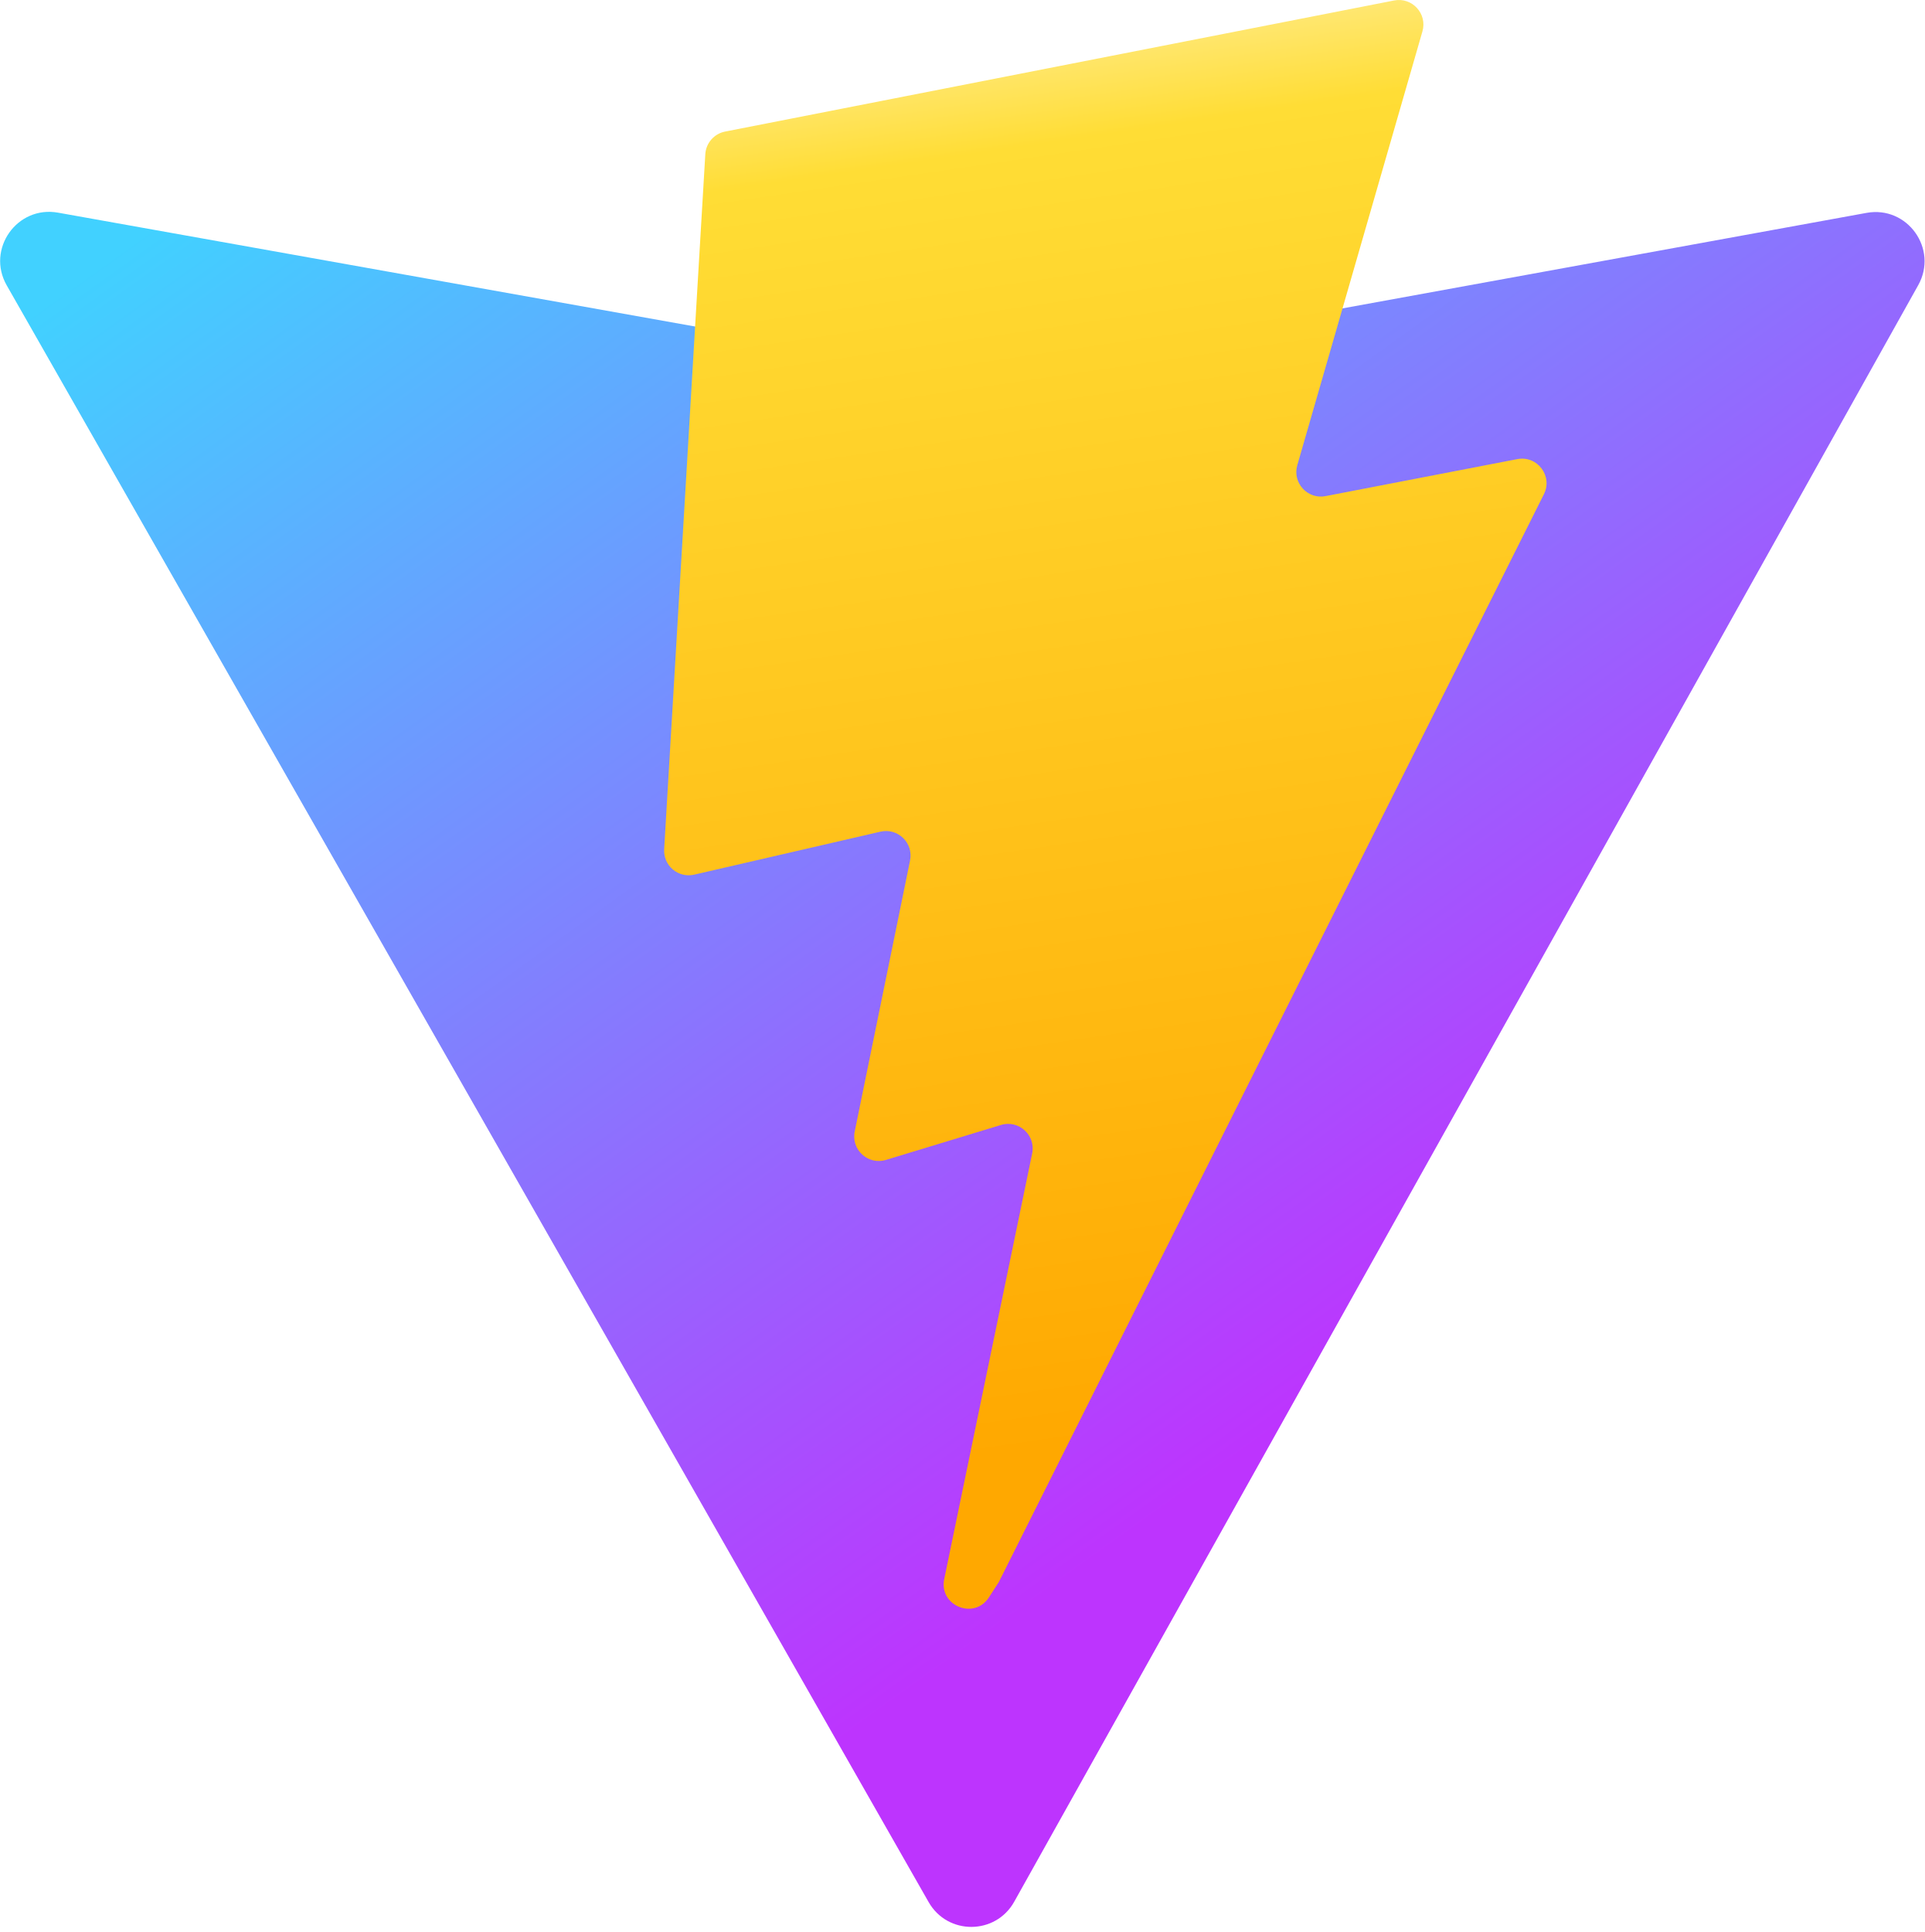
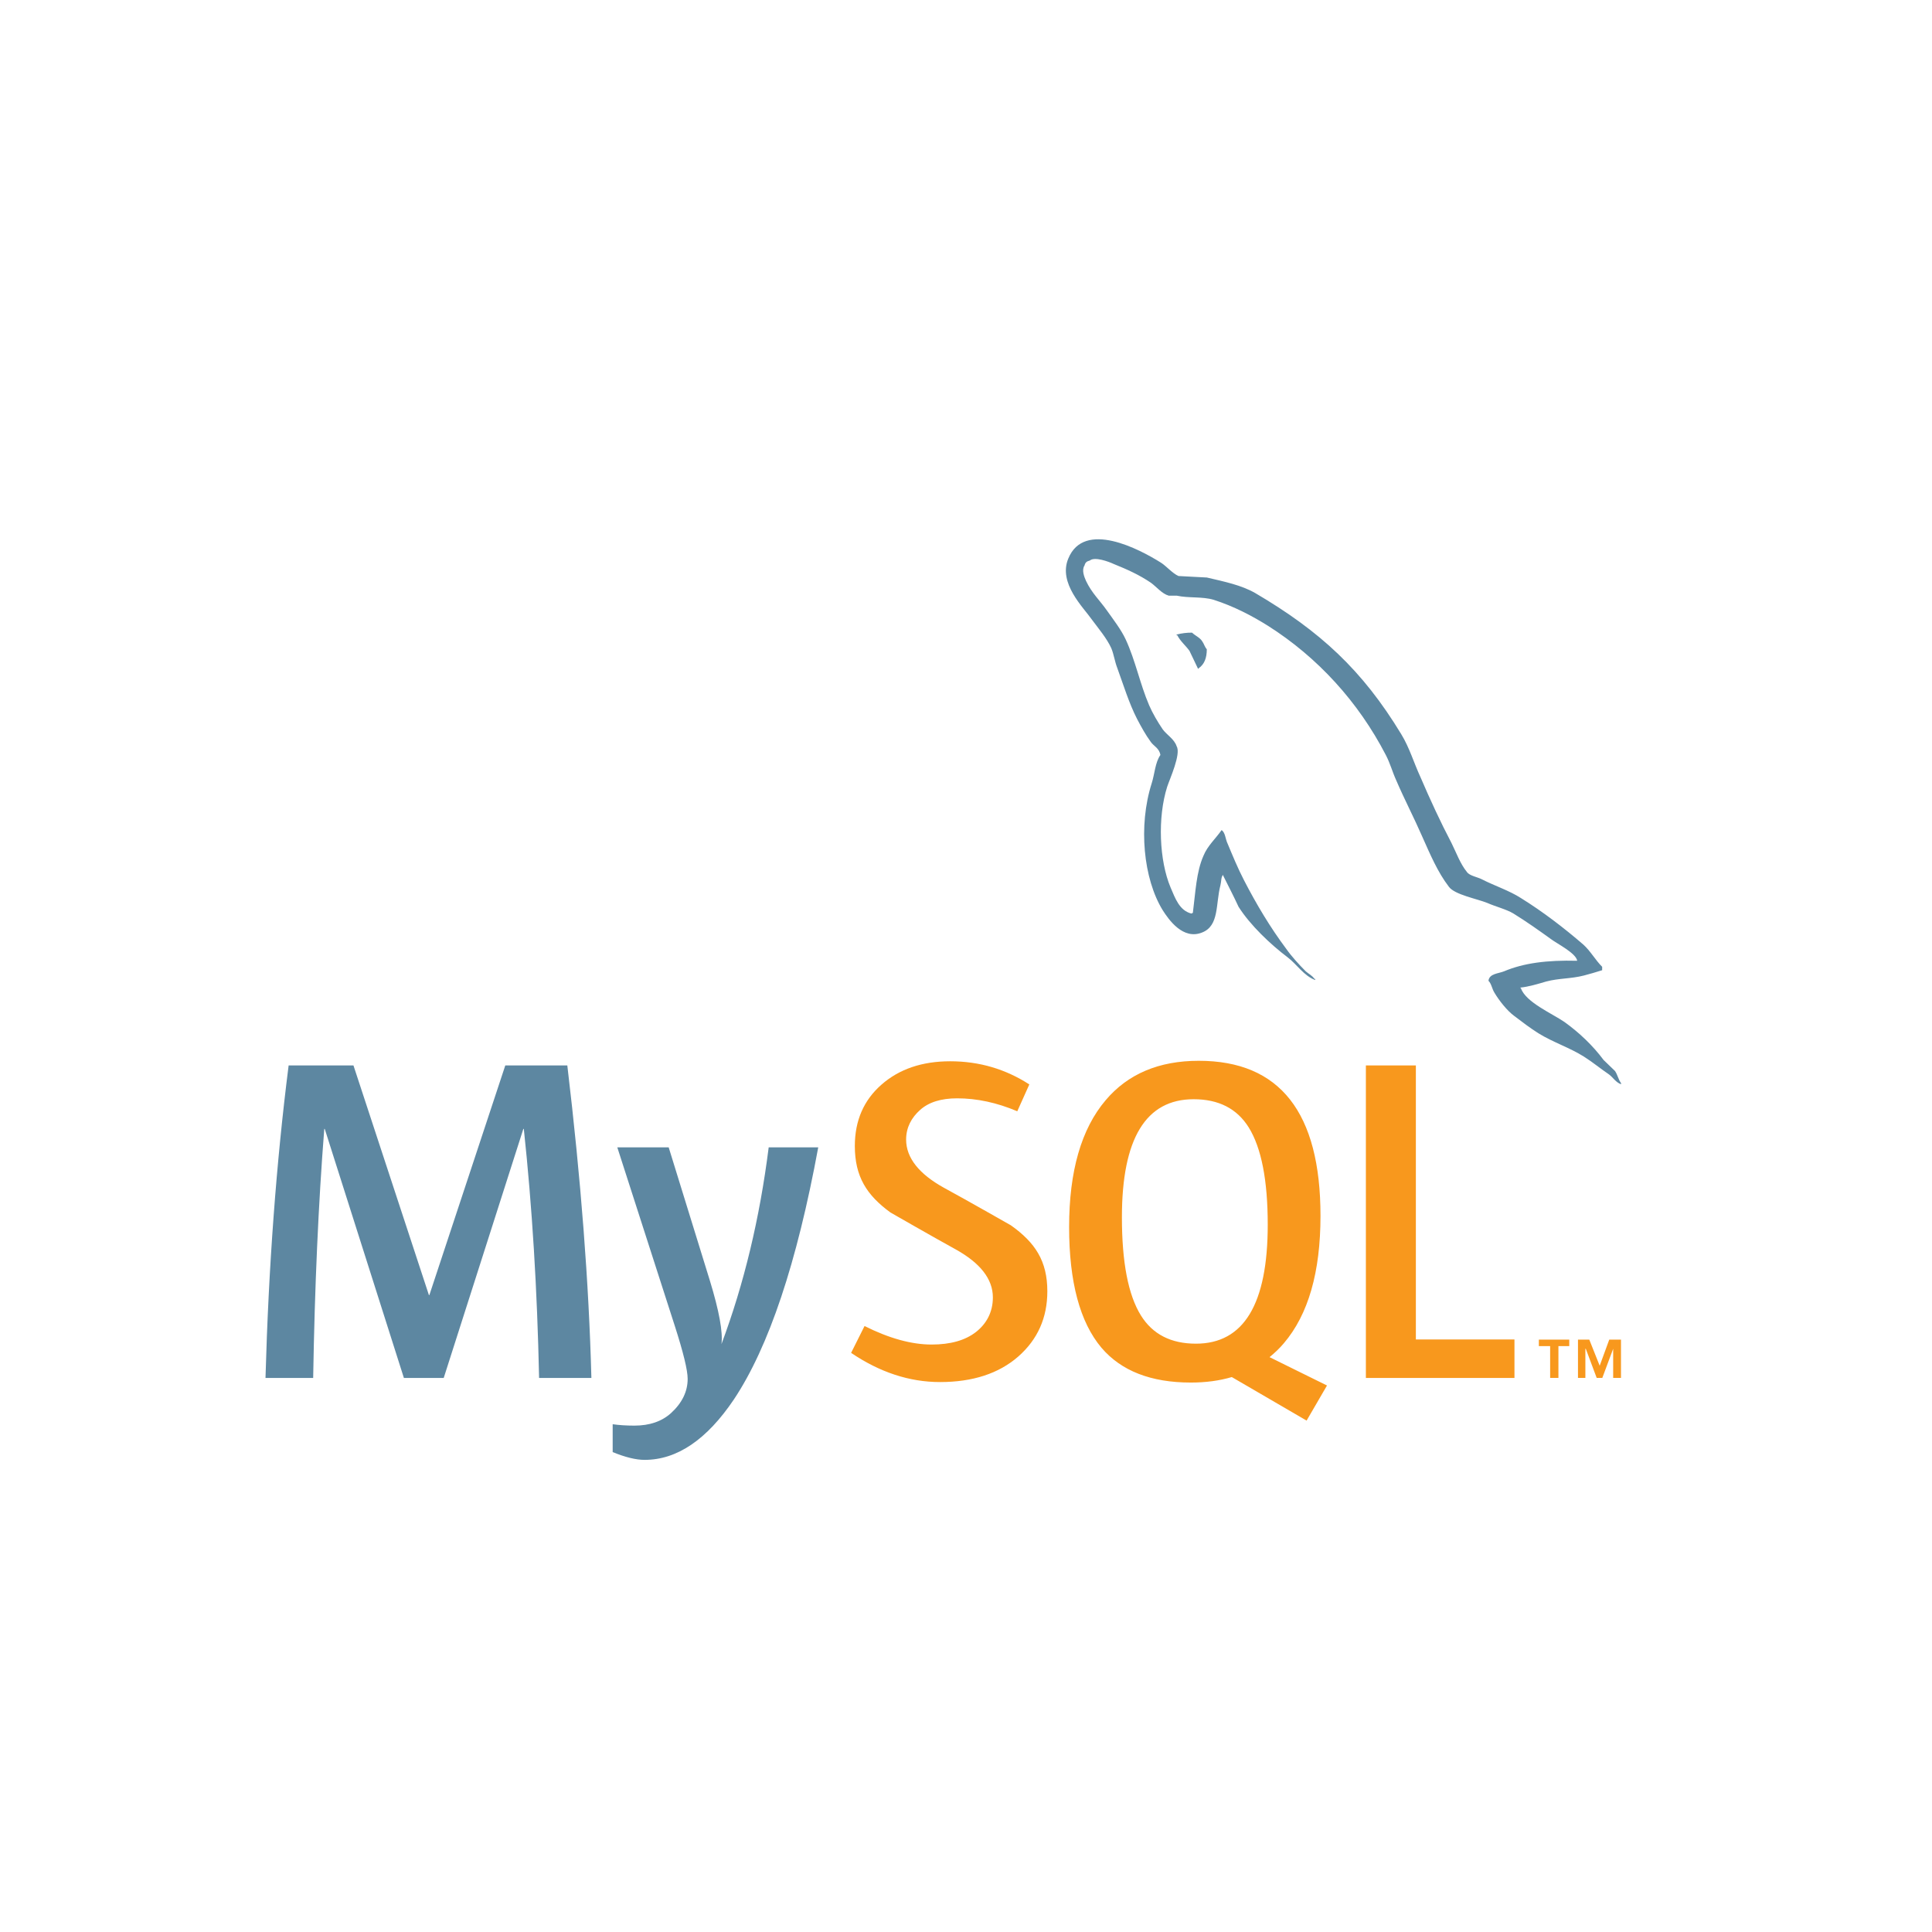
- <svg xmlns="http://www.w3.org/2000/svg" aria-hidden="true" role="img" class="iconify iconify--logos" width="31.88" height="32" preserveAspectRatio="xMidYMid meet" viewBox="0 0 256 257">
-   <defs>
-     <linearGradient id="IconifyId1813088fe1fbc01fb466" x1="-.828%" x2="57.636%" y1="7.652%" y2="78.411%">
-       <stop offset="0%" stop-color="#41D1FF" />
-       <stop offset="100%" stop-color="#BD34FE" />
-     </linearGradient>
-     <linearGradient id="IconifyId1813088fe1fbc01fb467" x1="43.376%" x2="50.316%" y1="2.242%" y2="89.03%">
-       <stop offset="0%" stop-color="#FFEA83" />
-       <stop offset="8.333%" stop-color="#FFDD35" />
-       <stop offset="100%" stop-color="#FFA800" />
-     </linearGradient>
-   </defs>
-   <path fill="url(#IconifyId1813088fe1fbc01fb466)" d="M255.153 37.938L134.897 252.976c-2.483 4.44-8.862 4.466-11.382.048L.875 37.958c-2.746-4.814 1.371-10.646 6.827-9.67l120.385 21.517a6.537 6.537 0 0 0 2.322-.004l117.867-21.483c5.438-.991 9.574 4.796 6.877 9.62Z" />
-   <path fill="url(#IconifyId1813088fe1fbc01fb467)" d="M185.432.063L96.44 17.501a3.268 3.268 0 0 0-2.634 3.014l-5.474 92.456a3.268 3.268 0 0 0 3.997 3.378l24.777-5.718c2.318-.535 4.413 1.507 3.936 3.838l-7.361 36.047c-.495 2.426 1.782 4.5 4.151 3.78l15.304-4.649c2.372-.72 4.652 1.36 4.15 3.788l-11.698 56.621c-.732 3.542 3.979 5.473 5.943 2.437l1.313-2.028l72.516-144.72c1.215-2.423-.88-5.186-3.54-4.672l-25.505 4.922c-2.396.462-4.435-1.77-3.759-4.114l16.646-57.705c.677-2.35-1.37-4.583-3.769-4.113Z" />
+ <svg xmlns="http://www.w3.org/2000/svg" width="800px" height="800px" viewBox="-18.458 -22.75 191.151 191.151">
+   <path d="M-18.458 6.58h191.151v132.49H-18.458V6.58z" fill="none" />
+   <path d="M40.054 113.583h-5.175c-.183-8.735-.687-16.947-1.511-24.642h-.046l-7.879 24.642h-3.94l-7.832-24.642h-.045c-.581 7.388-.947 15.602-1.099 24.642H7.81c.304-10.993 1.068-21.299 2.289-30.919h6.414l7.465 22.719h.046l7.511-22.719h6.137c1.344 11.268 2.138 21.575 2.382 30.919M62.497 90.771c-2.107 11.434-4.887 19.742-8.337 24.928-2.688 3.992-5.633 5.99-8.84 5.99-.855 0-1.91-.258-3.16-.77v-2.757c.611.088 1.328.138 2.152.138 1.498 0 2.702-.412 3.62-1.238 1.098-1.006 1.647-2.137 1.647-3.388 0-.858-.428-2.612-1.282-5.268L42.618 90.77h5.084l4.076 13.19c.916 2.995 1.298 5.086 1.145 6.277 2.229-5.953 3.786-12.444 4.673-19.468h4.901v.002z" fill="#5d87a1" />
+   <path d="M131.382 113.583h-14.7V82.664h4.945v27.113h9.755v3.806zM112.834 114.33l-5.684-2.805c.504-.414.986-.862 1.42-1.381 2.416-2.838 3.621-7.035 3.621-12.594 0-10.229-4.014-15.346-12.045-15.346-3.938 0-7.01 1.298-9.207 3.895-2.414 2.84-3.619 7.022-3.619 12.551 0 5.435 1.068 9.422 3.205 11.951 1.955 2.291 4.902 3.438 8.843 3.438 1.47 0 2.819-.18 4.048-.543l7.4 4.308 2.018-3.474zm-18.413-6.934c-1.252-2.014-1.878-5.248-1.878-9.707 0-7.785 2.365-11.682 7.1-11.682 2.475 0 4.289.932 5.449 2.792 1.25 2.017 1.879 5.222 1.879 9.619 0 7.849-2.367 11.774-7.099 11.774-2.476.001-4.29-.928-5.451-2.796M85.165 105.013c0 2.622-.962 4.773-2.884 6.458-1.924 1.678-4.504 2.519-7.737 2.519-3.024 0-5.956-.966-8.794-2.888l1.329-2.655c2.442 1.223 4.653 1.831 6.638 1.831 1.863 0 3.319-.413 4.375-1.232 1.055-.822 1.684-1.975 1.684-3.433 0-1.837-1.281-3.407-3.631-4.722-2.167-1.19-6.501-3.678-6.501-3.678-2.349-1.712-3.525-3.55-3.525-6.578 0-2.506.877-4.529 2.632-6.068 1.757-1.545 4.024-2.315 6.803-2.315 2.87 0 5.479.769 7.829 2.291l-1.192 2.656c-2.01-.854-3.994-1.281-5.951-1.281-1.585 0-2.809.381-3.66 1.146-.858.762-1.387 1.737-1.387 2.933 0 1.828 1.308 3.418 3.722 4.759 2.196 1.192 6.638 3.723 6.638 3.723 2.409 1.709 3.612 3.53 3.612 6.534" fill="#f8981d" />
+   <path d="M137.59 72.308c-2.99-.076-5.305.225-7.248 1.047-.561.224-1.453.224-1.531.933.303.3.338.784.601 1.198.448.747 1.229 1.752 1.942 2.276.783.6 1.569 1.194 2.393 1.717 1.453.899 3.1 1.422 4.516 2.318.825.521 1.645 1.195 2.471 1.756.406.299.666.784 1.193.971v-.114c-.264-.336-.339-.822-.598-1.196l-1.122-1.082c-1.084-1.456-2.431-2.727-3.884-3.771-1.196-.824-3.812-1.944-4.297-3.322l-.076-.076c.822-.077 1.797-.375 2.578-.604 1.271-.335 2.43-.259 3.734-.594.6-.15 1.195-.338 1.797-.523v-.337c-.676-.673-1.158-1.567-1.869-2.203-1.902-1.643-3.998-3.25-6.164-4.595-1.16-.749-2.652-1.231-3.887-1.868-.445-.225-1.195-.336-1.457-.71-.67-.822-1.047-1.904-1.533-2.877-1.08-2.053-2.129-4.331-3.061-6.502-.674-1.456-1.084-2.91-1.906-4.257-3.85-6.35-8.031-10.196-14.457-13.971-1.381-.786-3.024-1.121-4.779-1.533l-2.803-.148c-.598-.262-1.197-.973-1.719-1.309-2.132-1.344-7.621-4.257-9.189-.411-1.01 2.431 1.494 4.821 2.354 6.054.635.856 1.458 1.83 1.902 2.802.263.635.337 1.309.6 1.98.598 1.644 1.157 3.473 1.943 5.007.41.782.857 1.604 1.381 2.312.3.414.822.597.936 1.272-.521.744-.562 1.867-.861 2.801-1.344 4.221-.819 9.45 1.086 12.552.596.934 2.018 2.99 3.92 2.202 1.684-.672 1.311-2.801 1.795-4.668.111-.451.038-.747.262-1.043v.073c.521 1.045 1.047 2.052 1.53 3.1 1.159 1.829 3.177 3.735 4.858 5.002.895.676 1.604 1.832 2.725 2.245V74.1h-.074c-.227-.335-.559-.485-.857-.745-.674-.673-1.42-1.495-1.943-2.241-1.566-2.093-2.952-4.41-4.182-6.801-.602-1.16-1.121-2.428-1.606-3.586-.226-.447-.226-1.121-.601-1.346-.562.821-1.381 1.532-1.791 2.538-.711 1.609-.785 3.588-1.049 5.646l-.147.072c-1.19-.299-1.604-1.53-2.056-2.575-1.119-2.654-1.307-6.914-.336-9.976.26-.783 1.385-3.249.936-3.995-.225-.715-.973-1.122-1.383-1.685-.482-.708-1.01-1.604-1.346-2.39-.896-2.091-1.347-4.408-2.312-6.498-.451-.974-1.234-1.982-1.868-2.879-.712-1.008-1.495-1.718-2.058-2.913-.186-.411-.447-1.083-.148-1.53.073-.3.225-.412.523-.487.484-.409 1.867.111 2.352.336 1.385.56 2.543 1.083 3.699 1.867.523.375 1.084 1.085 1.755 1.272h.786c1.193.26 2.538.072 3.661.41 1.979.636 3.772 1.569 5.38 2.576 4.893 3.103 8.928 7.512 11.652 12.778.447.858.637 1.644 1.045 2.539.787 1.832 1.76 3.7 2.541 5.493.785 1.755 1.533 3.547 2.654 5.005.559.784 2.805 1.195 3.812 1.606.745.335 1.905.633 2.577 1.044 1.271.783 2.537 1.682 3.732 2.543.595.448 2.465 1.382 2.576 2.13M99.484 39.844a5.82 5.82 0 0 0-1.529.188v.075h.072c.301.597.824 1.011 1.197 1.532.301.599.562 1.193.857 1.791l.072-.074c.527-.373.789-.971.789-1.868-.227-.264-.262-.522-.451-.784-.22-.374-.705-.56-1.007-.86" fill="#5d87a1" />
+   <path d="M141.148 113.578h.774v-3.788h-1.161l-.947 2.585-1.029-2.585h-1.118v3.788h.731v-2.882h.041l1.078 2.882h.557l1.074-2.882v2.882zm-6.235 0h.819v-3.146h1.072v-.643h-3.008v.643h1.115l.002 3.146z" fill="#f8981d" />
</svg>
